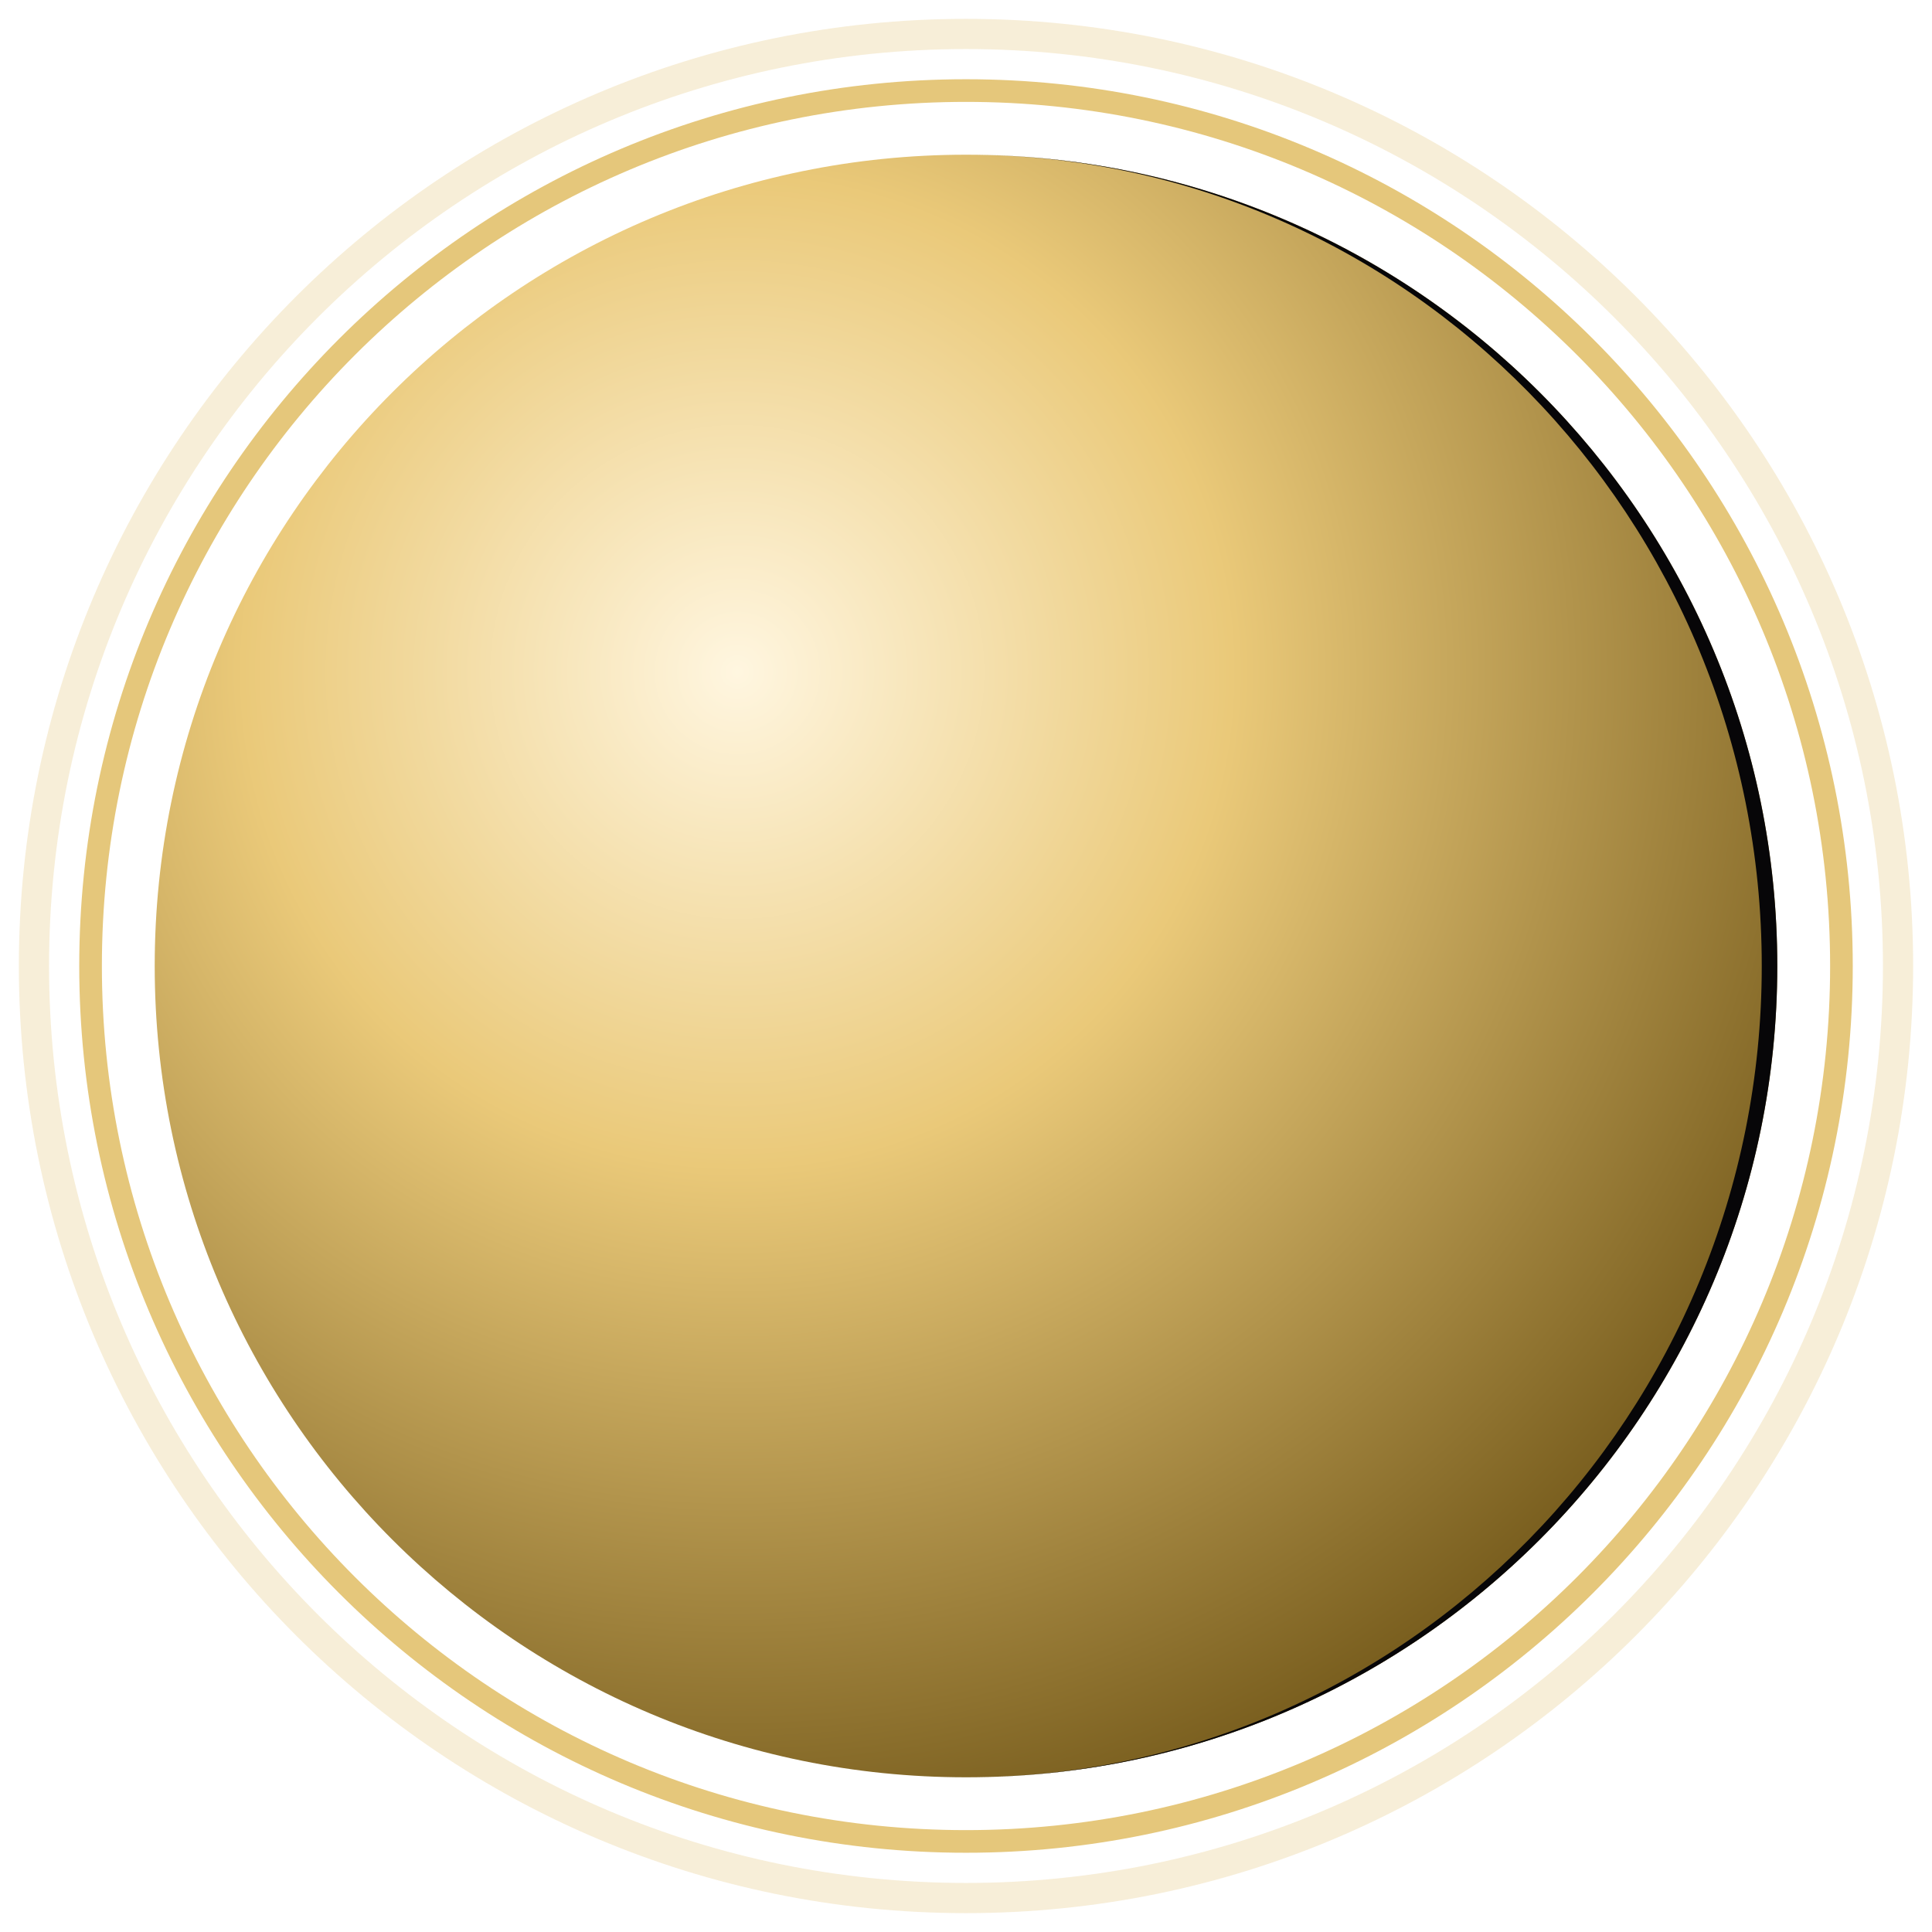
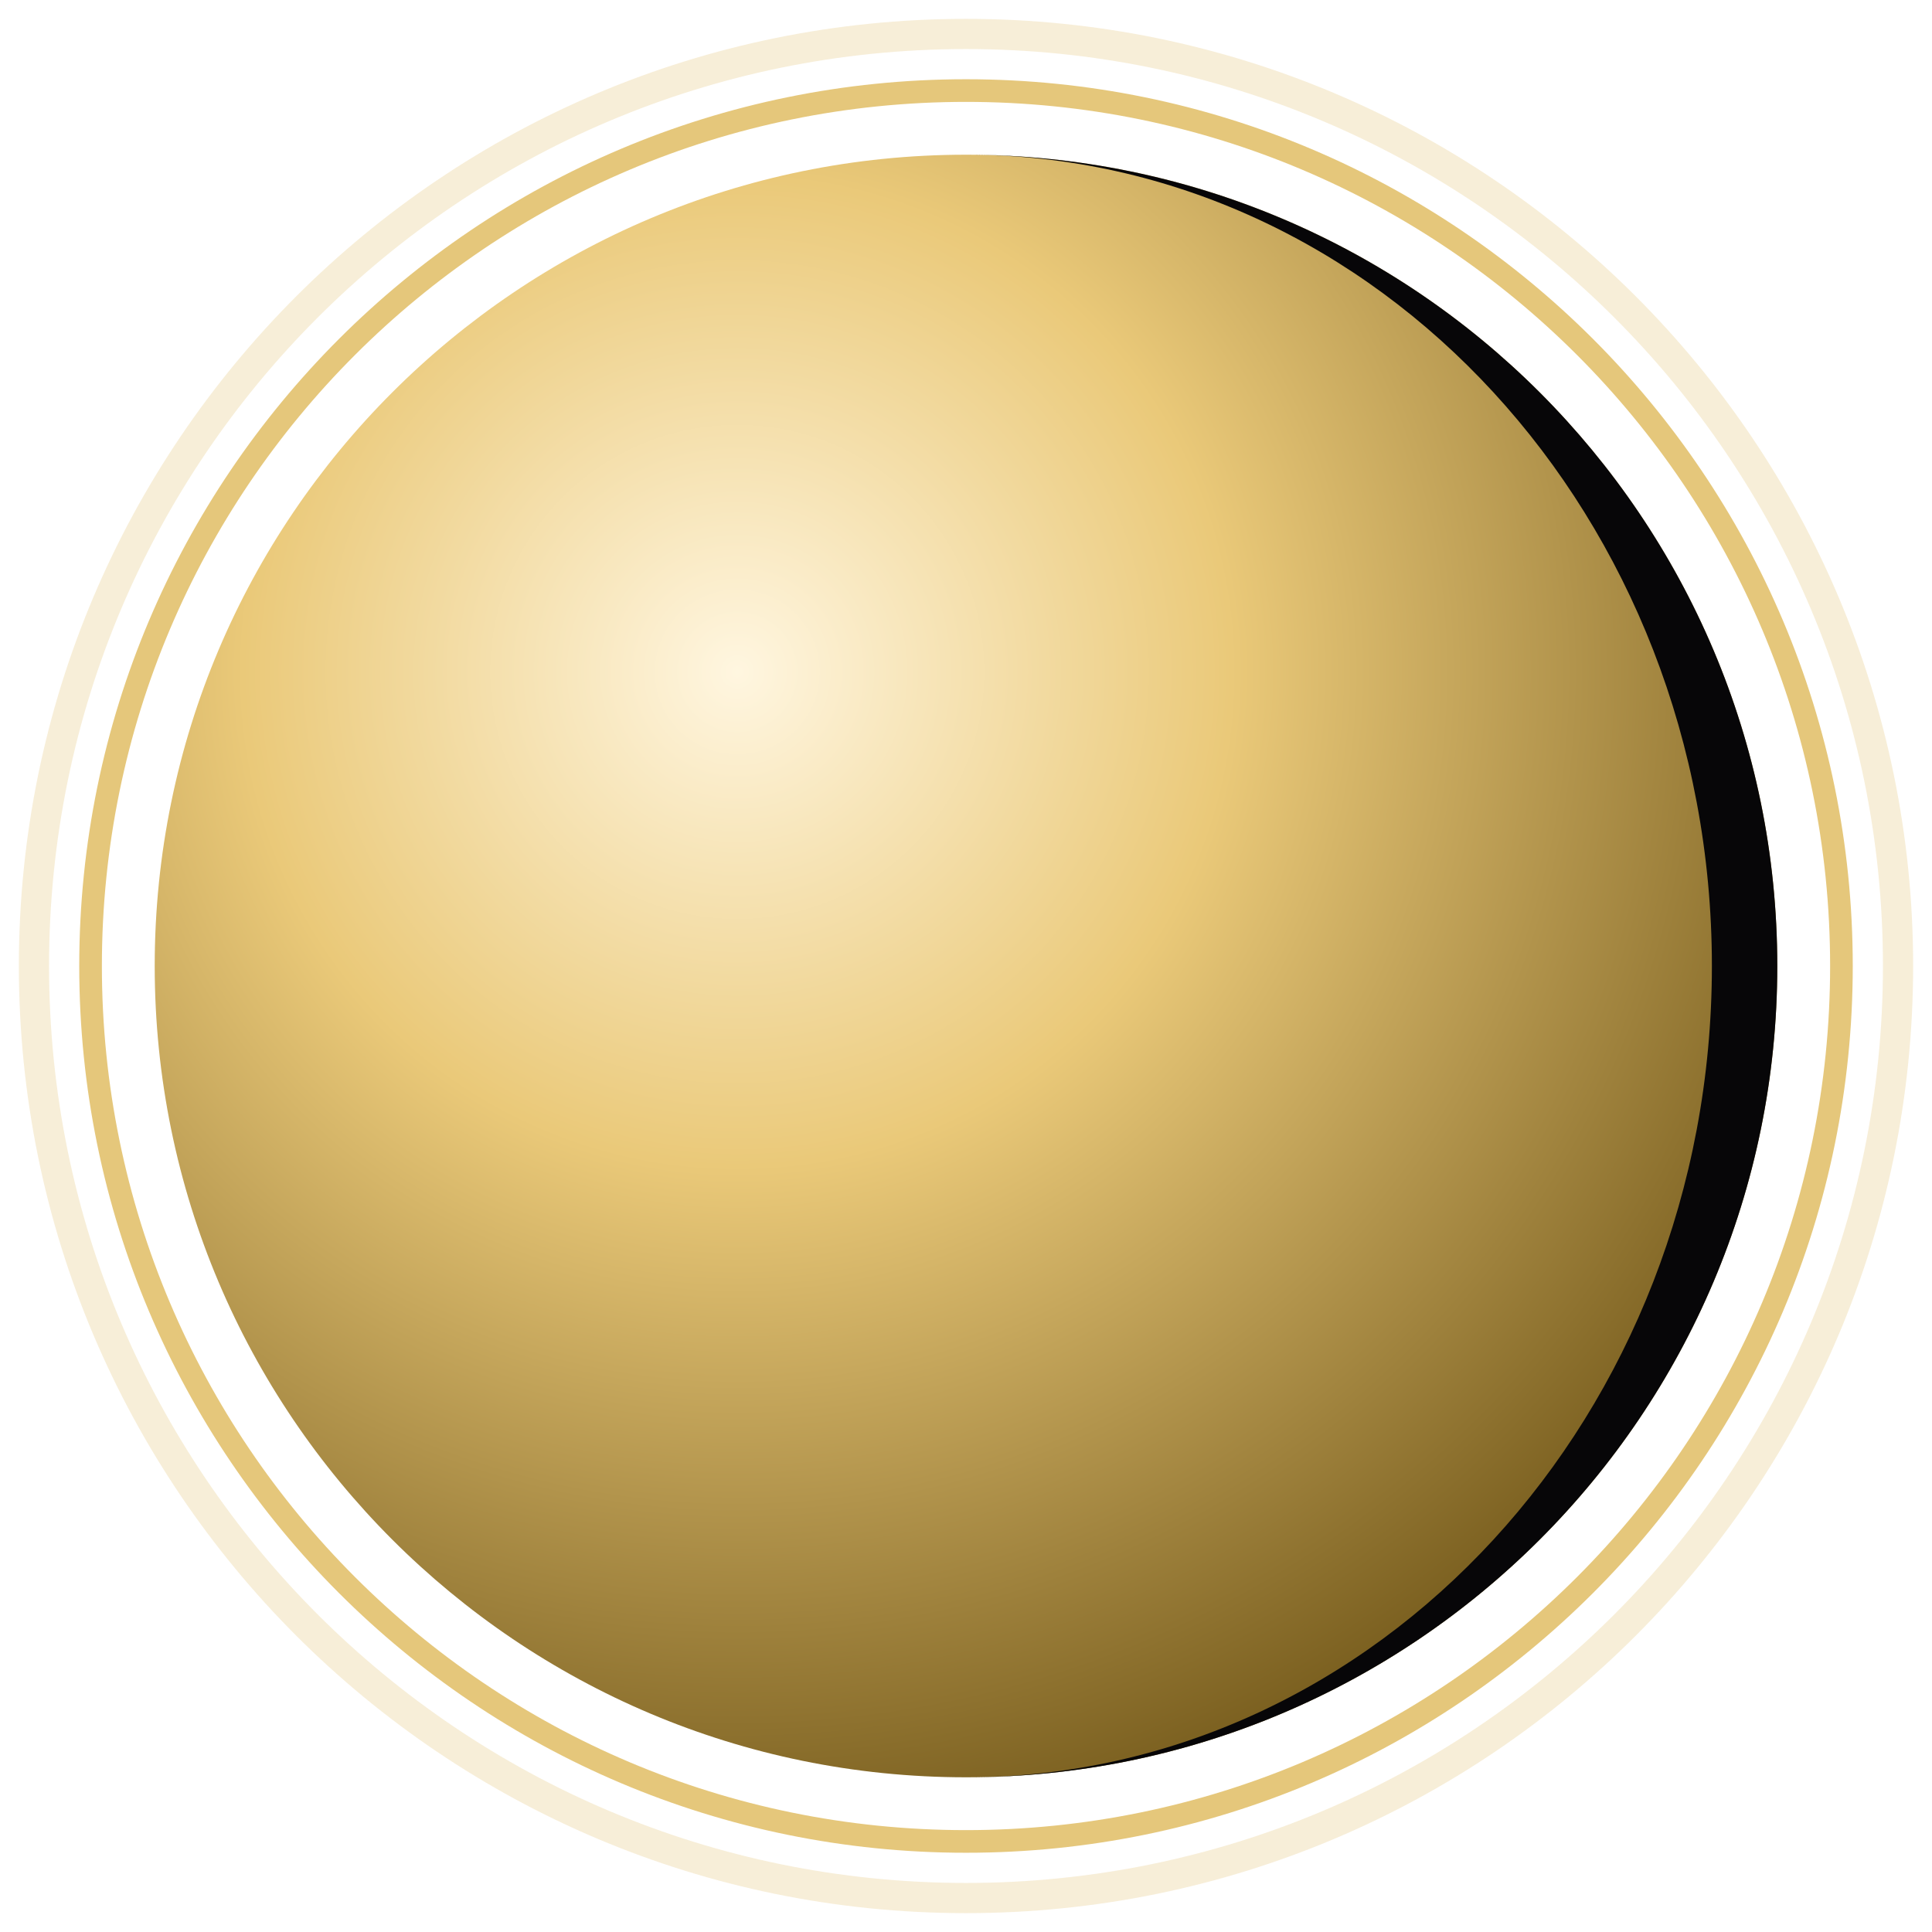
<svg xmlns="http://www.w3.org/2000/svg" viewBox="0 0 512 512" width="512" height="512">
  <defs>
    <radialGradient id="moonGold" cx="36%" cy="32%" r="72%">
      <stop offset="0%" stop-color="#FFF6E0" />
      <stop offset="42%" stop-color="#EAC979" />
      <stop offset="100%" stop-color="#7A5F1F" />
    </radialGradient>
  </defs>
  <circle cx="256" cy="256" r="215" fill="url(#moonGold)" />
-   <path d="M 256 41 A 215 215 0 0 1 256 471 A 210.884 215 0 0 0 256 41 Z" fill="#070608" fill-opacity="1.0" />
+   <path d="M 256 41 A 215 215 0 0 1 256 471 A 197.668 215 0 0 0 256 41 Z" fill="#070608" fill-opacity="1.0" />
  <circle cx="256" cy="256" r="247" fill="none" stroke="#E5C77B" stroke-opacity="0.3" stroke-width="8.0" />
  <circle cx="256" cy="256" r="232" fill="none" stroke="#E5C77B" stroke-opacity="1.0" stroke-width="6.0" />
</svg>
